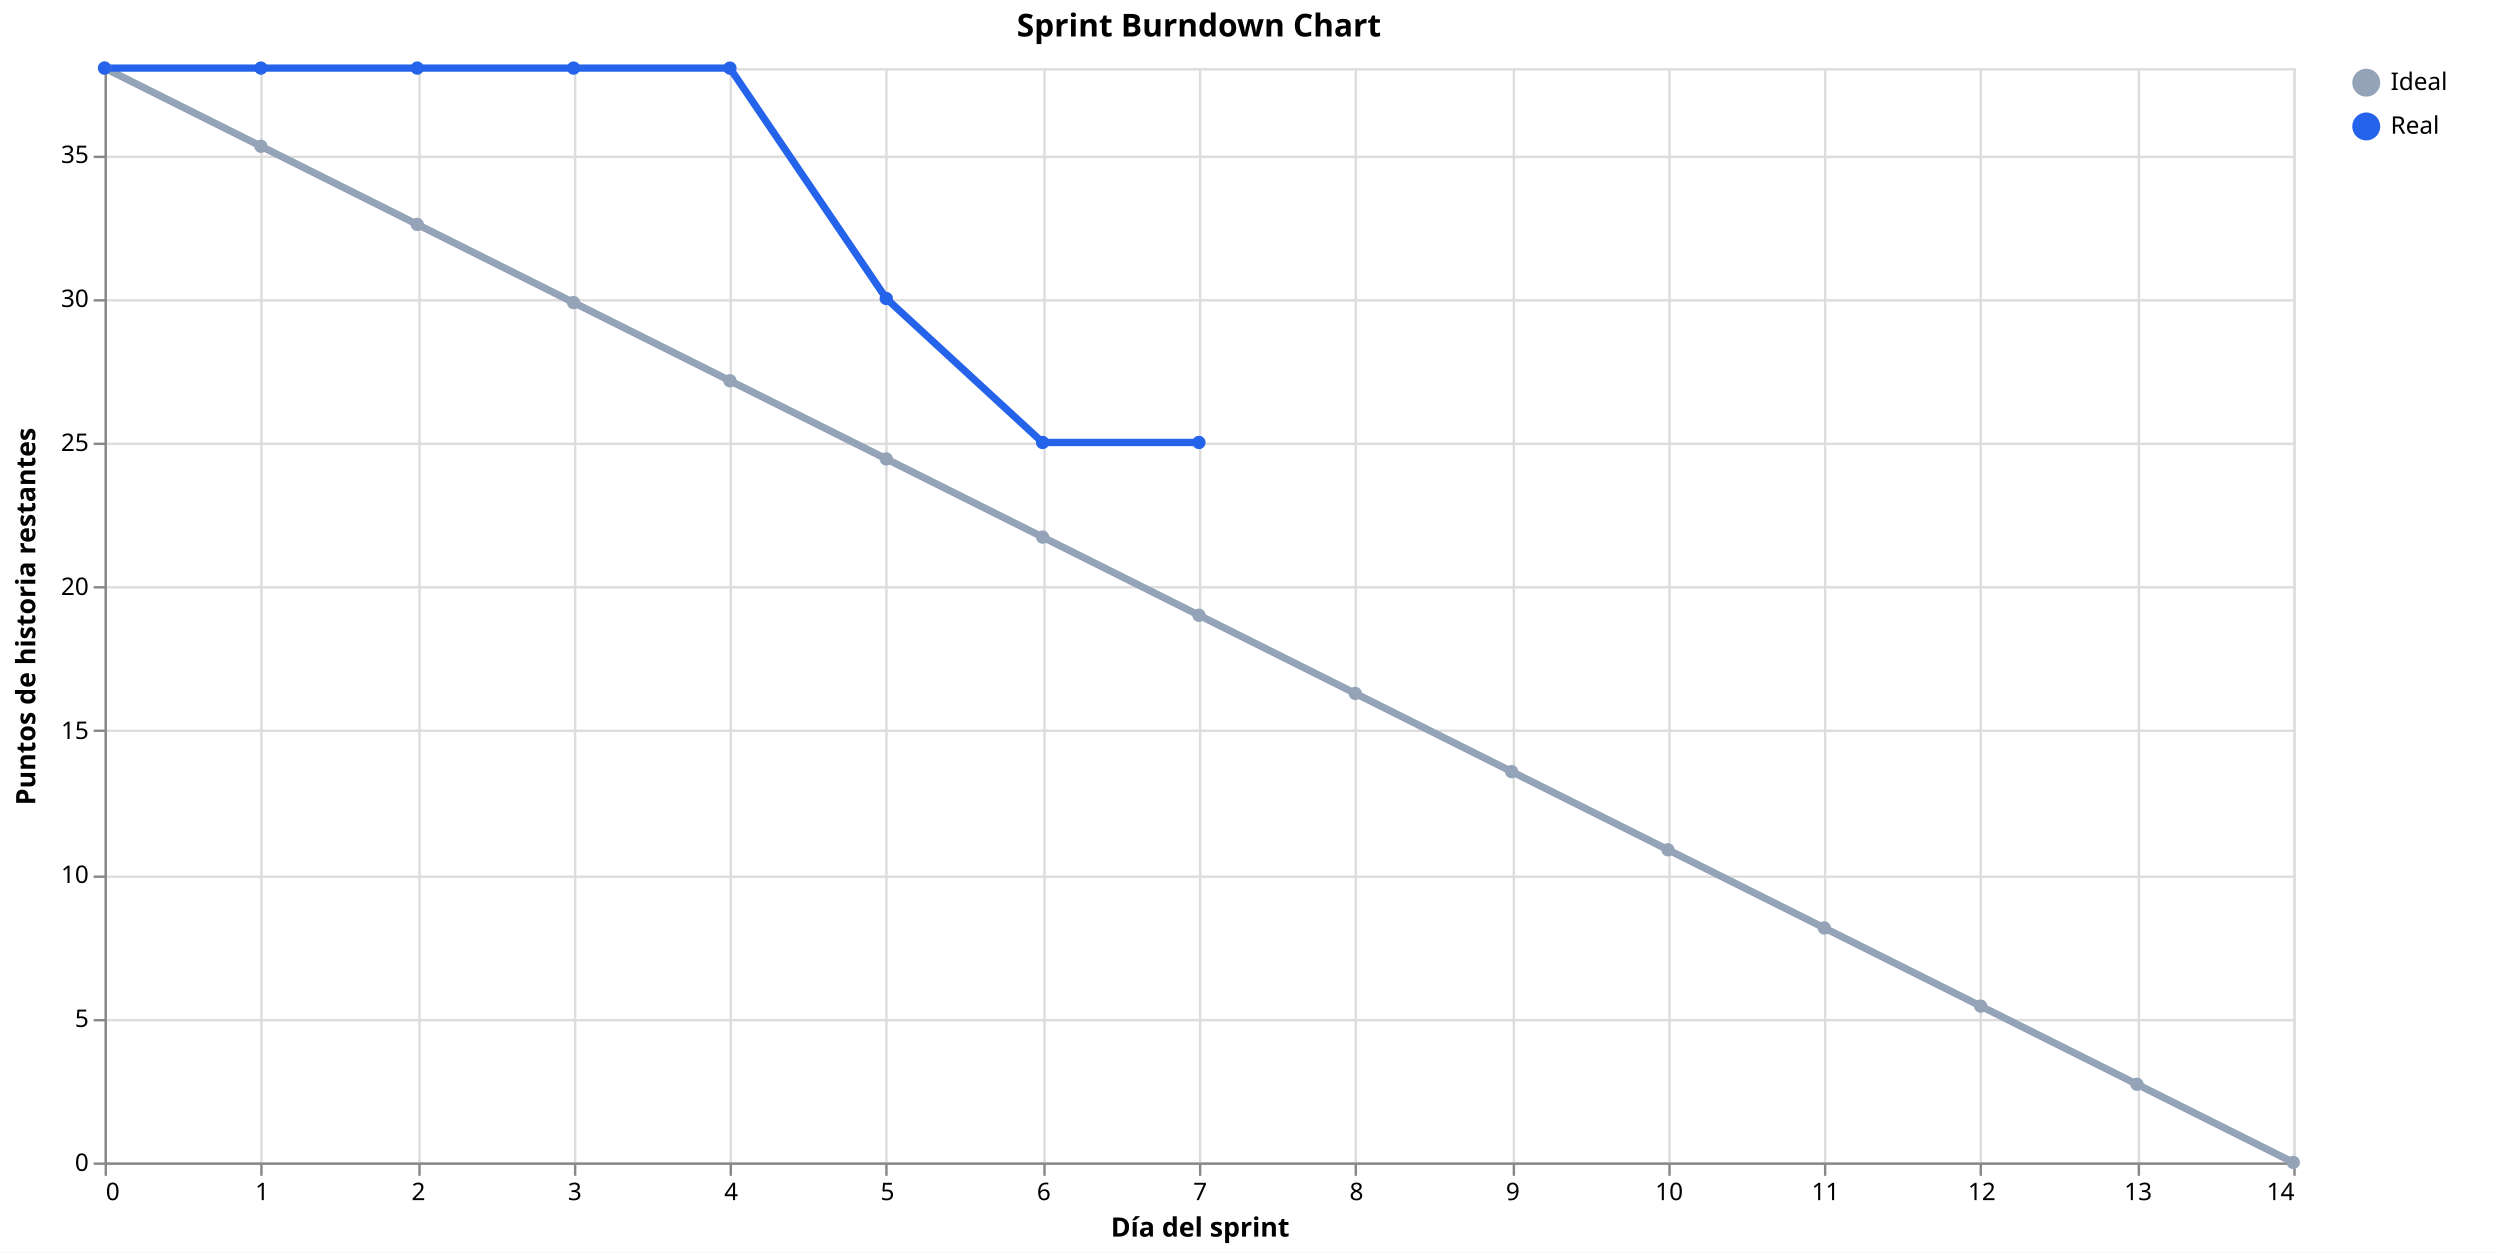
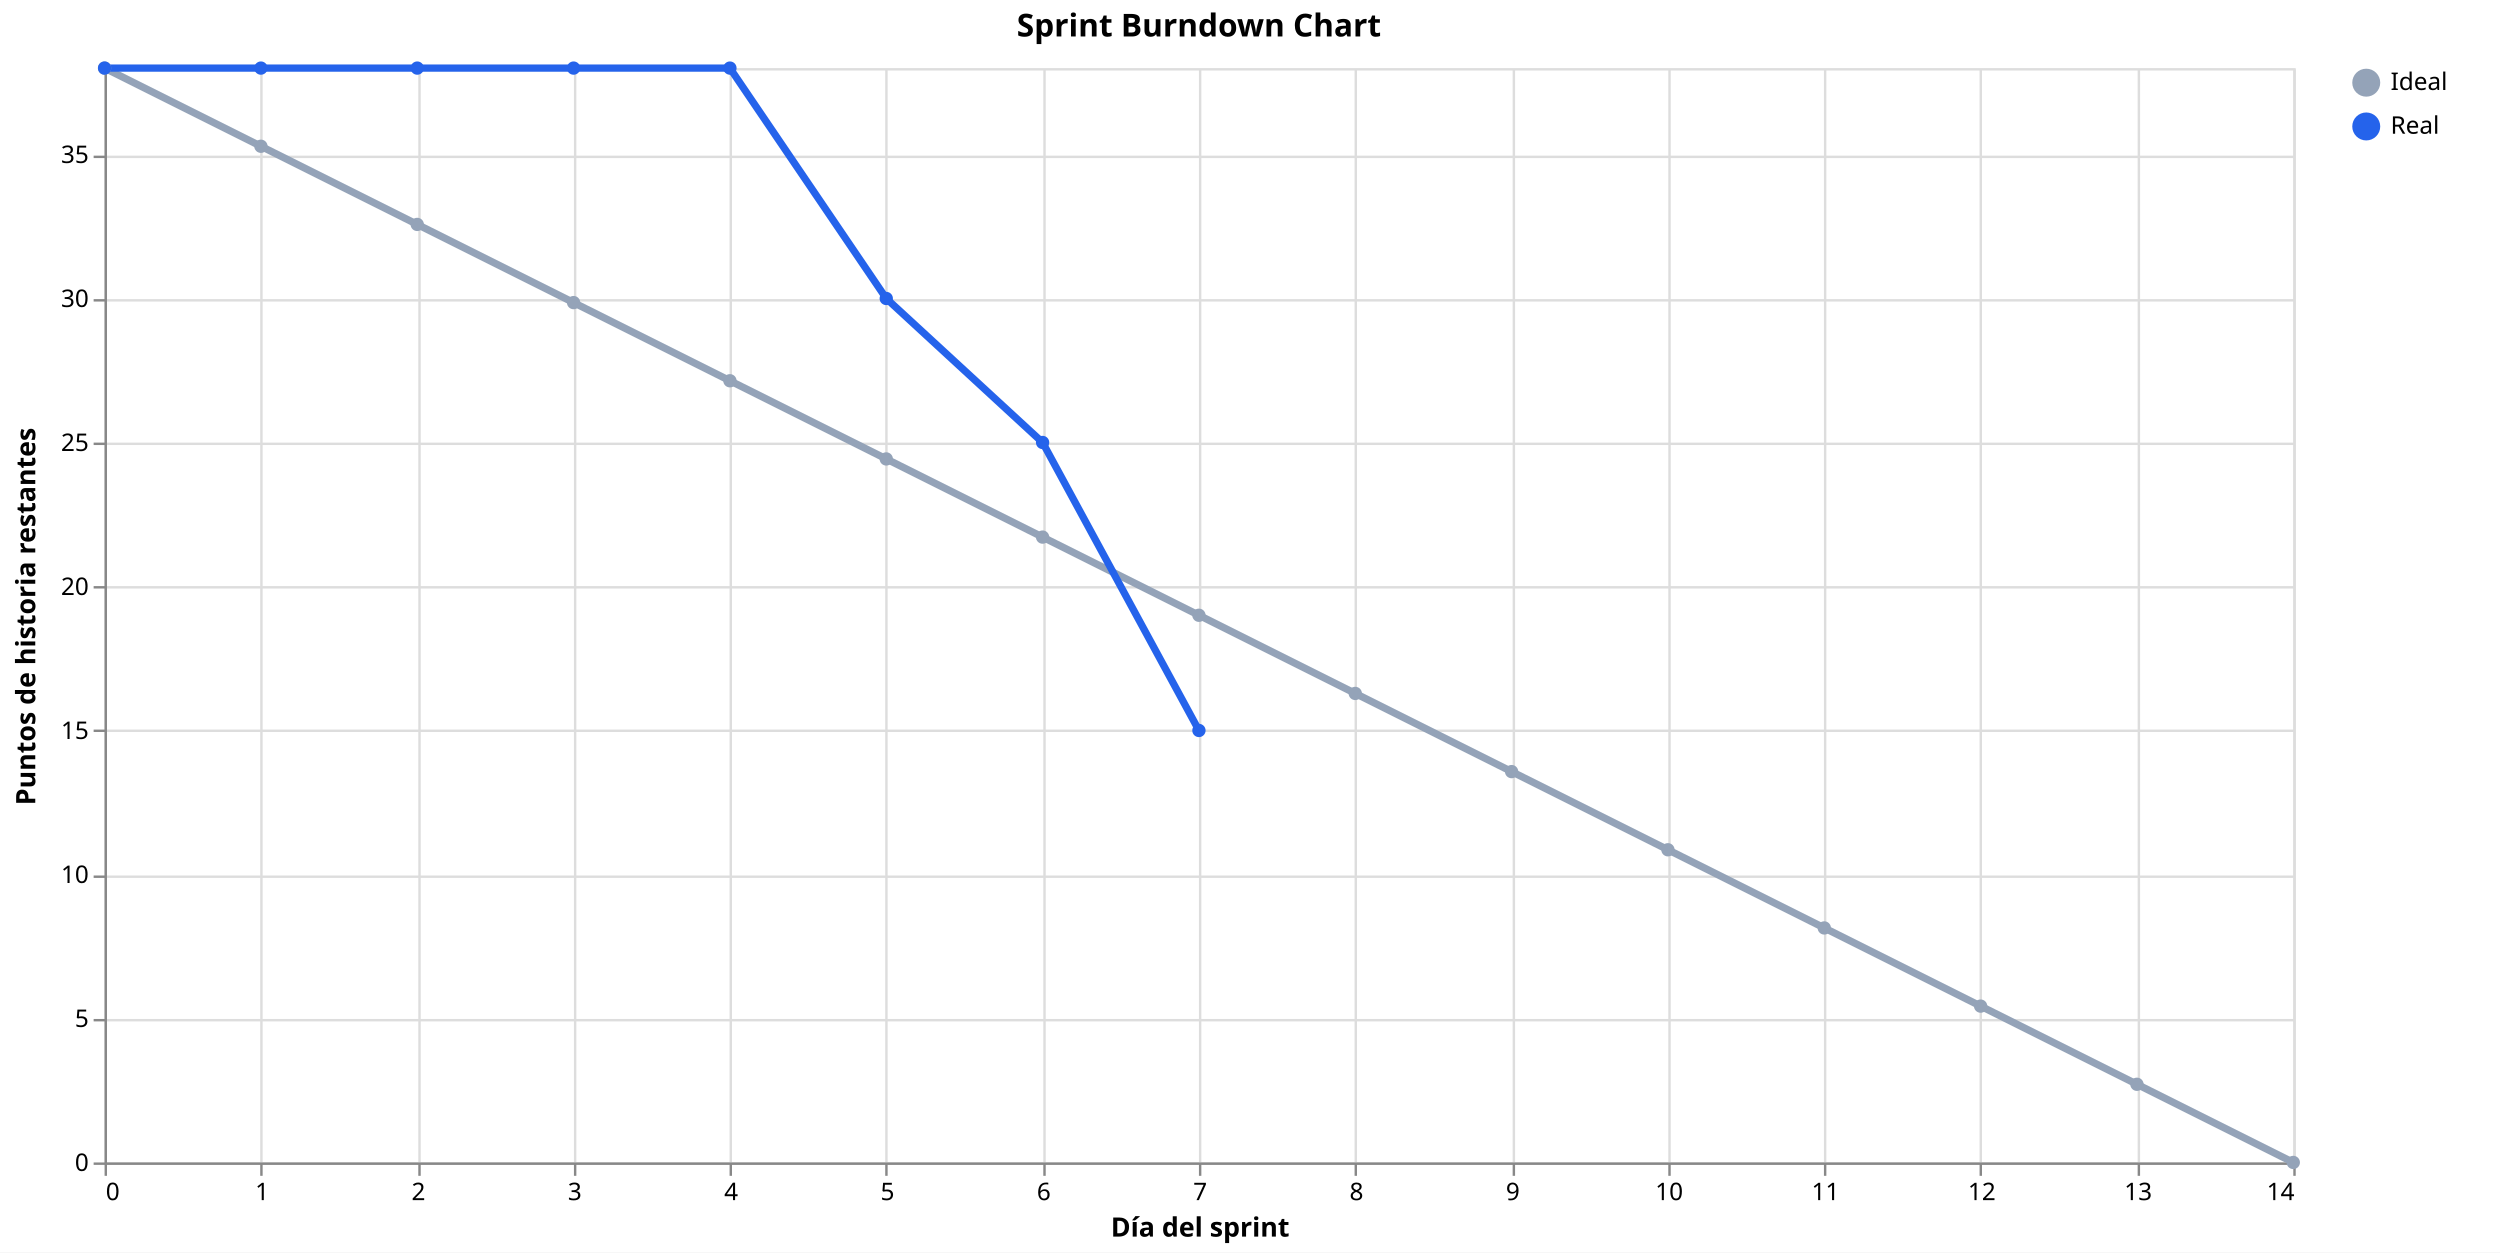
<svg xmlns="http://www.w3.org/2000/svg" version="1.1" class="marks" width="1028" height="515" viewBox="0 0 1028 515">
  <rect width="1028" height="515" fill="white" />
  <g fill="none" stroke-miterlimit="4" transform="translate(43,28)">
    <g class="mark-group role-frame root" role="graphics-object" aria-roledescription="group mark container">
      <g transform="translate(0,0)">
        <path class="background" aria-hidden="true" d="M0.5,0.5h900v450h-900Z" stroke="#ddd" />
        <g>
          <g class="mark-group role-axis" aria-hidden="true">
            <g transform="translate(0.5,450.5)">
              <path class="background" aria-hidden="true" d="M0,0h0v0h0Z" pointer-events="none" />
              <g>
                <g class="mark-rule role-axis-grid" pointer-events="none">
                  <line transform="translate(0,-450)" x2="0" y2="450" stroke="#ddd" stroke-width="1" opacity="1" />
                  <line transform="translate(64,-450)" x2="0" y2="450" stroke="#ddd" stroke-width="1" opacity="1" />
                  <line transform="translate(129,-450)" x2="0" y2="450" stroke="#ddd" stroke-width="1" opacity="1" />
                  <line transform="translate(193,-450)" x2="0" y2="450" stroke="#ddd" stroke-width="1" opacity="1" />
                  <line transform="translate(257,-450)" x2="0" y2="450" stroke="#ddd" stroke-width="1" opacity="1" />
                  <line transform="translate(321,-450)" x2="0" y2="450" stroke="#ddd" stroke-width="1" opacity="1" />
                  <line transform="translate(386,-450)" x2="0" y2="450" stroke="#ddd" stroke-width="1" opacity="1" />
                  <line transform="translate(450,-450)" x2="0" y2="450" stroke="#ddd" stroke-width="1" opacity="1" />
                  <line transform="translate(514,-450)" x2="0" y2="450" stroke="#ddd" stroke-width="1" opacity="1" />
                  <line transform="translate(579,-450)" x2="0" y2="450" stroke="#ddd" stroke-width="1" opacity="1" />
                  <line transform="translate(643,-450)" x2="0" y2="450" stroke="#ddd" stroke-width="1" opacity="1" />
                  <line transform="translate(707,-450)" x2="0" y2="450" stroke="#ddd" stroke-width="1" opacity="1" />
                  <line transform="translate(771,-450)" x2="0" y2="450" stroke="#ddd" stroke-width="1" opacity="1" />
                  <line transform="translate(836,-450)" x2="0" y2="450" stroke="#ddd" stroke-width="1" opacity="1" />
                  <line transform="translate(900,-450)" x2="0" y2="450" stroke="#ddd" stroke-width="1" opacity="1" />
                </g>
              </g>
              <path class="foreground" aria-hidden="true" d="" pointer-events="none" display="none" />
            </g>
          </g>
          <g class="mark-group role-axis" aria-hidden="true">
            <g transform="translate(0.5,0.5)">
              <path class="background" aria-hidden="true" d="M0,0h0v0h0Z" pointer-events="none" />
              <g>
                <g class="mark-rule role-axis-grid" pointer-events="none">
                  <line transform="translate(0,450)" x2="900" y2="0" stroke="#ddd" stroke-width="1" opacity="1" />
                  <line transform="translate(0,391)" x2="900" y2="0" stroke="#ddd" stroke-width="1" opacity="1" />
                  <line transform="translate(0,332)" x2="900" y2="0" stroke="#ddd" stroke-width="1" opacity="1" />
                  <line transform="translate(0,272)" x2="900" y2="0" stroke="#ddd" stroke-width="1" opacity="1" />
                  <line transform="translate(0,213)" x2="900" y2="0" stroke="#ddd" stroke-width="1" opacity="1" />
                  <line transform="translate(0,154)" x2="900" y2="0" stroke="#ddd" stroke-width="1" opacity="1" />
                  <line transform="translate(0,95)" x2="900" y2="0" stroke="#ddd" stroke-width="1" opacity="1" />
                  <line transform="translate(0,36)" x2="900" y2="0" stroke="#ddd" stroke-width="1" opacity="1" />
                </g>
              </g>
              <path class="foreground" aria-hidden="true" d="" pointer-events="none" display="none" />
            </g>
          </g>
          <g class="mark-group role-axis" role="graphics-symbol" aria-roledescription="axis" aria-label="X-axis titled 'Día del sprint' for a linear scale with values from 0 to 14">
            <g transform="translate(0.5,450.5)">
              <path class="background" aria-hidden="true" d="M0,0h0v0h0Z" pointer-events="none" />
              <g>
                <g class="mark-rule role-axis-tick" pointer-events="none">
                  <line transform="translate(0,0)" x2="0" y2="5" stroke="#888" stroke-width="1" opacity="1" />
                  <line transform="translate(64,0)" x2="0" y2="5" stroke="#888" stroke-width="1" opacity="1" />
                  <line transform="translate(129,0)" x2="0" y2="5" stroke="#888" stroke-width="1" opacity="1" />
                  <line transform="translate(193,0)" x2="0" y2="5" stroke="#888" stroke-width="1" opacity="1" />
                  <line transform="translate(257,0)" x2="0" y2="5" stroke="#888" stroke-width="1" opacity="1" />
                  <line transform="translate(321,0)" x2="0" y2="5" stroke="#888" stroke-width="1" opacity="1" />
                  <line transform="translate(386,0)" x2="0" y2="5" stroke="#888" stroke-width="1" opacity="1" />
                  <line transform="translate(450,0)" x2="0" y2="5" stroke="#888" stroke-width="1" opacity="1" />
                  <line transform="translate(514,0)" x2="0" y2="5" stroke="#888" stroke-width="1" opacity="1" />
                  <line transform="translate(579,0)" x2="0" y2="5" stroke="#888" stroke-width="1" opacity="1" />
                  <line transform="translate(643,0)" x2="0" y2="5" stroke="#888" stroke-width="1" opacity="1" />
                  <line transform="translate(707,0)" x2="0" y2="5" stroke="#888" stroke-width="1" opacity="1" />
                  <line transform="translate(771,0)" x2="0" y2="5" stroke="#888" stroke-width="1" opacity="1" />
                  <line transform="translate(836,0)" x2="0" y2="5" stroke="#888" stroke-width="1" opacity="1" />
                  <line transform="translate(900,0)" x2="0" y2="5" stroke="#888" stroke-width="1" opacity="1" />
                </g>
                <g class="mark-text role-axis-label" pointer-events="none">
                  <text text-anchor="start" transform="translate(0,15)" font-family="sans-serif" font-size="10px" fill="#000" opacity="1">0</text>
                  <text text-anchor="middle" transform="translate(64.28571,15)" font-family="sans-serif" font-size="10px" fill="#000" opacity="1">1</text>
                  <text text-anchor="middle" transform="translate(128.5714,15)" font-family="sans-serif" font-size="10px" fill="#000" opacity="1">2</text>
                  <text text-anchor="middle" transform="translate(192.8571,15)" font-family="sans-serif" font-size="10px" fill="#000" opacity="1">3</text>
                  <text text-anchor="middle" transform="translate(257.1429,15)" font-family="sans-serif" font-size="10px" fill="#000" opacity="1">4</text>
                  <text text-anchor="middle" transform="translate(321.4286,15)" font-family="sans-serif" font-size="10px" fill="#000" opacity="1">5</text>
                  <text text-anchor="middle" transform="translate(385.7143,15)" font-family="sans-serif" font-size="10px" fill="#000" opacity="1">6</text>
                  <text text-anchor="middle" transform="translate(450,15)" font-family="sans-serif" font-size="10px" fill="#000" opacity="1">7</text>
                  <text text-anchor="middle" transform="translate(514.2857,15)" font-family="sans-serif" font-size="10px" fill="#000" opacity="1">8</text>
                  <text text-anchor="middle" transform="translate(578.5714,15)" font-family="sans-serif" font-size="10px" fill="#000" opacity="1">9</text>
                  <text text-anchor="middle" transform="translate(642.8571,15)" font-family="sans-serif" font-size="10px" fill="#000" opacity="1">10</text>
                  <text text-anchor="middle" transform="translate(707.1429,15)" font-family="sans-serif" font-size="10px" fill="#000" opacity="1">11</text>
                  <text text-anchor="middle" transform="translate(771.4286,15)" font-family="sans-serif" font-size="10px" fill="#000" opacity="1">12</text>
                  <text text-anchor="middle" transform="translate(835.7143,15)" font-family="sans-serif" font-size="10px" fill="#000" opacity="1">13</text>
                  <text text-anchor="end" transform="translate(900,15)" font-family="sans-serif" font-size="10px" fill="#000" opacity="1">14</text>
                </g>
                <g class="mark-rule role-axis-domain" pointer-events="none">
                  <line transform="translate(0,0)" x2="900" y2="0" stroke="#888" stroke-width="1" opacity="1" />
                </g>
                <g class="mark-text role-axis-title" pointer-events="none">
                  <text text-anchor="middle" transform="translate(450,30)" font-family="sans-serif" font-size="11px" font-weight="bold" fill="#000" opacity="1">Día del sprint</text>
                </g>
              </g>
              <path class="foreground" aria-hidden="true" d="" pointer-events="none" display="none" />
            </g>
          </g>
          <g class="mark-group role-axis" role="graphics-symbol" aria-roledescription="axis" aria-label="Y-axis titled 'Puntos de historia restantes' for a linear scale with values from 0 to 38">
            <g transform="translate(0.5,0.5)">
              <path class="background" aria-hidden="true" d="M0,0h0v0h0Z" pointer-events="none" />
              <g>
                <g class="mark-rule role-axis-tick" pointer-events="none">
                  <line transform="translate(0,450)" x2="-5" y2="0" stroke="#888" stroke-width="1" opacity="1" />
                  <line transform="translate(0,391)" x2="-5" y2="0" stroke="#888" stroke-width="1" opacity="1" />
                  <line transform="translate(0,332)" x2="-5" y2="0" stroke="#888" stroke-width="1" opacity="1" />
                  <line transform="translate(0,272)" x2="-5" y2="0" stroke="#888" stroke-width="1" opacity="1" />
                  <line transform="translate(0,213)" x2="-5" y2="0" stroke="#888" stroke-width="1" opacity="1" />
                  <line transform="translate(0,154)" x2="-5" y2="0" stroke="#888" stroke-width="1" opacity="1" />
                  <line transform="translate(0,95)" x2="-5" y2="0" stroke="#888" stroke-width="1" opacity="1" />
                  <line transform="translate(0,36)" x2="-5" y2="0" stroke="#888" stroke-width="1" opacity="1" />
                </g>
                <g class="mark-text role-axis-label" pointer-events="none">
                  <text text-anchor="end" transform="translate(-7,453)" font-family="sans-serif" font-size="10px" fill="#000" opacity="1">0</text>
                  <text text-anchor="end" transform="translate(-7,393.7895)" font-family="sans-serif" font-size="10px" fill="#000" opacity="1">5</text>
                  <text text-anchor="end" transform="translate(-7,334.5789)" font-family="sans-serif" font-size="10px" fill="#000" opacity="1">10</text>
                  <text text-anchor="end" transform="translate(-7,275.3684)" font-family="sans-serif" font-size="10px" fill="#000" opacity="1">15</text>
                  <text text-anchor="end" transform="translate(-7,216.1579)" font-family="sans-serif" font-size="10px" fill="#000" opacity="1">20</text>
                  <text text-anchor="end" transform="translate(-7,156.9474)" font-family="sans-serif" font-size="10px" fill="#000" opacity="1">25</text>
                  <text text-anchor="end" transform="translate(-7,97.73684)" font-family="sans-serif" font-size="10px" fill="#000" opacity="1">30</text>
                  <text text-anchor="end" transform="translate(-7,38.52632)" font-family="sans-serif" font-size="10px" fill="#000" opacity="1">35</text>
                </g>
                <g class="mark-rule role-axis-domain" pointer-events="none">
                  <line transform="translate(0,450)" x2="0" y2="-450" stroke="#888" stroke-width="1" opacity="1" />
                </g>
                <g class="mark-text role-axis-title" pointer-events="none">
                  <text text-anchor="middle" transform="translate(-27,225) rotate(-90) translate(0,-2)" font-family="sans-serif" font-size="11px" font-weight="bold" fill="#000" opacity="1">Puntos de historia restantes</text>
                </g>
              </g>
              <path class="foreground" aria-hidden="true" d="" pointer-events="none" display="none" />
            </g>
          </g>
          <g class="mark-group role-scope layer_0_pathgroup" role="graphics-object" aria-roledescription="group mark container">
            <g transform="translate(0,0)">
              <path class="background" aria-hidden="true" d="M0,0h900v450h-900Z" />
              <g>
                <g class="mark-line role-mark layer_0_marks" role="graphics-object" aria-roledescription="line mark container">
                  <path aria-label="Día del sprint: 0; Puntos de historia restantes: 38; type: Ideal" role="graphics-symbol" aria-roledescription="line mark" d="M0,0L64.286,32.143L128.571,64.286L192.857,96.429L257.143,128.571L321.429,160.714L385.714,192.857L450,225L514.286,257.143L578.571,289.286L642.857,321.429L707.143,353.571L771.429,385.714L835.714,417.857L900,450" stroke="#94A3B8" stroke-width="3" />
                </g>
              </g>
              <path class="foreground" aria-hidden="true" d="" display="none" />
            </g>
            <g transform="translate(0,0)">
              <path class="background" aria-hidden="true" d="M0,0h900v450h-900Z" />
              <g>
                <g class="mark-line role-mark layer_0_marks" role="graphics-object" aria-roledescription="line mark container">
-                   <path aria-label="Día del sprint: 0; Puntos de historia restantes: 38; type: Real" role="graphics-symbol" aria-roledescription="line mark" d="M0,0L64.286,0L128.571,0L192.857,0L257.143,0L321.429,94.737L385.714,153.947L450,153.947" stroke="#2563EB" stroke-width="3" />
+                   <path aria-label="Día del sprint: 0; Puntos de historia restantes: 38; type: Real" role="graphics-symbol" aria-roledescription="line mark" d="M0,0L64.286,0L128.571,0L192.857,0L257.143,0L321.429,94.737L385.714,153.947L450,272.368" stroke="#2563EB" stroke-width="3" />
                </g>
              </g>
              <path class="foreground" aria-hidden="true" d="" display="none" />
            </g>
          </g>
          <g class="mark-symbol role-mark layer_1_marks" role="graphics-object" aria-roledescription="symbol mark container">
            <path aria-label="Día del sprint: 0; Puntos de historia restantes: 38; type: Ideal" role="graphics-symbol" aria-roledescription="point" transform="translate(0,0)" d="M2.739,0A2.739,2.739,0,1,1,-2.739,0A2.739,2.739,0,1,1,2.739,0" fill="#94A3B8" stroke-width="2" opacity="1" />
            <path aria-label="Día del sprint: 1; Puntos de historia restantes: 35.2857142857; type: Ideal" role="graphics-symbol" aria-roledescription="point" transform="translate(64.28571,32.14286)" d="M2.739,0A2.739,2.739,0,1,1,-2.739,0A2.739,2.739,0,1,1,2.739,0" fill="#94A3B8" stroke-width="2" opacity="1" />
            <path aria-label="Día del sprint: 2; Puntos de historia restantes: 32.5714285714; type: Ideal" role="graphics-symbol" aria-roledescription="point" transform="translate(128.5714,64.28571)" d="M2.739,0A2.739,2.739,0,1,1,-2.739,0A2.739,2.739,0,1,1,2.739,0" fill="#94A3B8" stroke-width="2" opacity="1" />
            <path aria-label="Día del sprint: 3; Puntos de historia restantes: 29.8571428571; type: Ideal" role="graphics-symbol" aria-roledescription="point" transform="translate(192.8571,96.42857)" d="M2.739,0A2.739,2.739,0,1,1,-2.739,0A2.739,2.739,0,1,1,2.739,0" fill="#94A3B8" stroke-width="2" opacity="1" />
            <path aria-label="Día del sprint: 4; Puntos de historia restantes: 27.1428571429; type: Ideal" role="graphics-symbol" aria-roledescription="point" transform="translate(257.1429,128.5714)" d="M2.739,0A2.739,2.739,0,1,1,-2.739,0A2.739,2.739,0,1,1,2.739,0" fill="#94A3B8" stroke-width="2" opacity="1" />
            <path aria-label="Día del sprint: 5; Puntos de historia restantes: 24.4285714286; type: Ideal" role="graphics-symbol" aria-roledescription="point" transform="translate(321.4286,160.7143)" d="M2.739,0A2.739,2.739,0,1,1,-2.739,0A2.739,2.739,0,1,1,2.739,0" fill="#94A3B8" stroke-width="2" opacity="1" />
            <path aria-label="Día del sprint: 6; Puntos de historia restantes: 21.7142857143; type: Ideal" role="graphics-symbol" aria-roledescription="point" transform="translate(385.7143,192.8571)" d="M2.739,0A2.739,2.739,0,1,1,-2.739,0A2.739,2.739,0,1,1,2.739,0" fill="#94A3B8" stroke-width="2" opacity="1" />
            <path aria-label="Día del sprint: 7; Puntos de historia restantes: 19; type: Ideal" role="graphics-symbol" aria-roledescription="point" transform="translate(450,225)" d="M2.739,0A2.739,2.739,0,1,1,-2.739,0A2.739,2.739,0,1,1,2.739,0" fill="#94A3B8" stroke-width="2" opacity="1" />
            <path aria-label="Día del sprint: 8; Puntos de historia restantes: 16.2857142857; type: Ideal" role="graphics-symbol" aria-roledescription="point" transform="translate(514.2857,257.1429)" d="M2.739,0A2.739,2.739,0,1,1,-2.739,0A2.739,2.739,0,1,1,2.739,0" fill="#94A3B8" stroke-width="2" opacity="1" />
            <path aria-label="Día del sprint: 9; Puntos de historia restantes: 13.5714285714; type: Ideal" role="graphics-symbol" aria-roledescription="point" transform="translate(578.5714,289.2857)" d="M2.739,0A2.739,2.739,0,1,1,-2.739,0A2.739,2.739,0,1,1,2.739,0" fill="#94A3B8" stroke-width="2" opacity="1" />
            <path aria-label="Día del sprint: 10; Puntos de historia restantes: 10.8571428571; type: Ideal" role="graphics-symbol" aria-roledescription="point" transform="translate(642.8571,321.4286)" d="M2.739,0A2.739,2.739,0,1,1,-2.739,0A2.739,2.739,0,1,1,2.739,0" fill="#94A3B8" stroke-width="2" opacity="1" />
            <path aria-label="Día del sprint: 11; Puntos de historia restantes: 8.14285714286; type: Ideal" role="graphics-symbol" aria-roledescription="point" transform="translate(707.1429,353.5714)" d="M2.739,0A2.739,2.739,0,1,1,-2.739,0A2.739,2.739,0,1,1,2.739,0" fill="#94A3B8" stroke-width="2" opacity="1" />
            <path aria-label="Día del sprint: 12; Puntos de historia restantes: 5.42857142857; type: Ideal" role="graphics-symbol" aria-roledescription="point" transform="translate(771.4286,385.7143)" d="M2.739,0A2.739,2.739,0,1,1,-2.739,0A2.739,2.739,0,1,1,2.739,0" fill="#94A3B8" stroke-width="2" opacity="1" />
            <path aria-label="Día del sprint: 13; Puntos de historia restantes: 2.71428571429; type: Ideal" role="graphics-symbol" aria-roledescription="point" transform="translate(835.7143,417.8571)" d="M2.739,0A2.739,2.739,0,1,1,-2.739,0A2.739,2.739,0,1,1,2.739,0" fill="#94A3B8" stroke-width="2" opacity="1" />
            <path aria-label="Día del sprint: 14; Puntos de historia restantes: 0; type: Ideal" role="graphics-symbol" aria-roledescription="point" transform="translate(900,450)" d="M2.739,0A2.739,2.739,0,1,1,-2.739,0A2.739,2.739,0,1,1,2.739,0" fill="#94A3B8" stroke-width="2" opacity="1" />
            <path aria-label="Día del sprint: 0; Puntos de historia restantes: 38; type: Real" role="graphics-symbol" aria-roledescription="point" transform="translate(0,0)" d="M2.739,0A2.739,2.739,0,1,1,-2.739,0A2.739,2.739,0,1,1,2.739,0" fill="#2563EB" stroke-width="2" opacity="1" />
            <path aria-label="Día del sprint: 1; Puntos de historia restantes: 38; type: Real" role="graphics-symbol" aria-roledescription="point" transform="translate(64.28571,0)" d="M2.739,0A2.739,2.739,0,1,1,-2.739,0A2.739,2.739,0,1,1,2.739,0" fill="#2563EB" stroke-width="2" opacity="1" />
            <path aria-label="Día del sprint: 2; Puntos de historia restantes: 38; type: Real" role="graphics-symbol" aria-roledescription="point" transform="translate(128.5714,0)" d="M2.739,0A2.739,2.739,0,1,1,-2.739,0A2.739,2.739,0,1,1,2.739,0" fill="#2563EB" stroke-width="2" opacity="1" />
            <path aria-label="Día del sprint: 3; Puntos de historia restantes: 38; type: Real" role="graphics-symbol" aria-roledescription="point" transform="translate(192.8571,0)" d="M2.739,0A2.739,2.739,0,1,1,-2.739,0A2.739,2.739,0,1,1,2.739,0" fill="#2563EB" stroke-width="2" opacity="1" />
            <path aria-label="Día del sprint: 4; Puntos de historia restantes: 38; type: Real" role="graphics-symbol" aria-roledescription="point" transform="translate(257.1429,0)" d="M2.739,0A2.739,2.739,0,1,1,-2.739,0A2.739,2.739,0,1,1,2.739,0" fill="#2563EB" stroke-width="2" opacity="1" />
            <path aria-label="Día del sprint: 5; Puntos de historia restantes: 30; type: Real" role="graphics-symbol" aria-roledescription="point" transform="translate(321.4286,94.73684)" d="M2.739,0A2.739,2.739,0,1,1,-2.739,0A2.739,2.739,0,1,1,2.739,0" fill="#2563EB" stroke-width="2" opacity="1" />
            <path aria-label="Día del sprint: 6; Puntos de historia restantes: 25; type: Real" role="graphics-symbol" aria-roledescription="point" transform="translate(385.7143,153.9474)" d="M2.739,0A2.739,2.739,0,1,1,-2.739,0A2.739,2.739,0,1,1,2.739,0" fill="#2563EB" stroke-width="2" opacity="1" />
-             <path aria-label="Día del sprint: 7; Puntos de historia restantes: 25; type: Real" role="graphics-symbol" aria-roledescription="point" transform="translate(450,153.9474)" d="M2.739,0A2.739,2.739,0,1,1,-2.739,0A2.739,2.739,0,1,1,2.739,0" fill="#2563EB" stroke-width="2" opacity="1" />
+             <path aria-label="Día del sprint: 7; Puntos de historia restantes: 15; type: Real" role="graphics-symbol" aria-roledescription="point" transform="translate(450,272.3684)" d="M2.739,0A2.739,2.739,0,1,1,-2.739,0A2.739,2.739,0,1,1,2.739,0" fill="#2563EB" stroke-width="2" opacity="1" />
          </g>
          <g class="mark-group role-legend" role="graphics-symbol" aria-roledescription="legend" aria-label="Symbol legend for fill color and stroke color with 2 values: Ideal, Real">
            <g transform="translate(924,0)">
              <path class="background" aria-hidden="true" d="M0,0h56v32h-56Z" pointer-events="none" />
              <g>
                <g class="mark-group role-legend-entry">
                  <g transform="translate(0,0)">
                    <path class="background" aria-hidden="true" d="M0,0h0v0h0Z" pointer-events="none" />
                    <g>
                      <g class="mark-group role-scope" role="graphics-object" aria-roledescription="group mark container">
                        <g transform="translate(0,0)">
                          <path class="background" aria-hidden="true" d="M0,0h56v14h-56Z" pointer-events="none" opacity="1" />
                          <g>
                            <g class="mark-symbol role-legend-symbol" pointer-events="none">
                              <path transform="translate(6,6)" d="M5,0A5,5,0,1,1,-5,0A5,5,0,1,1,5,0" fill="#94A3B8" stroke="#94A3B8" stroke-width="1.5" opacity="1" />
                            </g>
                            <g class="mark-text role-legend-label" pointer-events="none">
                              <text text-anchor="start" transform="translate(16,9)" font-family="sans-serif" font-size="10px" fill="#000" opacity="1">Ideal</text>
                            </g>
                          </g>
                          <path class="foreground" aria-hidden="true" d="" pointer-events="none" display="none" />
                        </g>
                        <g transform="translate(0,18)">
                          <path class="background" aria-hidden="true" d="M0,0h56v14h-56Z" pointer-events="none" opacity="1" />
                          <g>
                            <g class="mark-symbol role-legend-symbol" pointer-events="none">
                              <path transform="translate(6,6)" d="M5,0A5,5,0,1,1,-5,0A5,5,0,1,1,5,0" fill="#2563EB" stroke="#2563EB" stroke-width="1.5" opacity="1" />
                            </g>
                            <g class="mark-text role-legend-label" pointer-events="none">
                              <text text-anchor="start" transform="translate(16,9)" font-family="sans-serif" font-size="10px" fill="#000" opacity="1">Real</text>
                            </g>
                          </g>
                          <path class="foreground" aria-hidden="true" d="" pointer-events="none" display="none" />
                        </g>
                      </g>
                    </g>
                    <path class="foreground" aria-hidden="true" d="" pointer-events="none" display="none" />
                  </g>
                </g>
              </g>
              <path class="foreground" aria-hidden="true" d="" pointer-events="none" display="none" />
            </g>
          </g>
          <g class="mark-group role-title">
            <g transform="translate(450,-23)">
              <path class="background" aria-hidden="true" d="M0,0h0v0h0Z" pointer-events="none" />
              <g>
                <g class="mark-text role-title-text" role="graphics-symbol" aria-roledescription="title" aria-label="Title text 'Sprint Burndown Chart'" pointer-events="none">
                  <text text-anchor="middle" transform="translate(0,10)" font-family="sans-serif" font-size="13px" font-weight="bold" fill="#000" opacity="1">Sprint Burndown Chart</text>
                </g>
              </g>
              <path class="foreground" aria-hidden="true" d="" pointer-events="none" display="none" />
            </g>
          </g>
        </g>
        <path class="foreground" aria-hidden="true" d="" display="none" />
      </g>
    </g>
  </g>
</svg>
